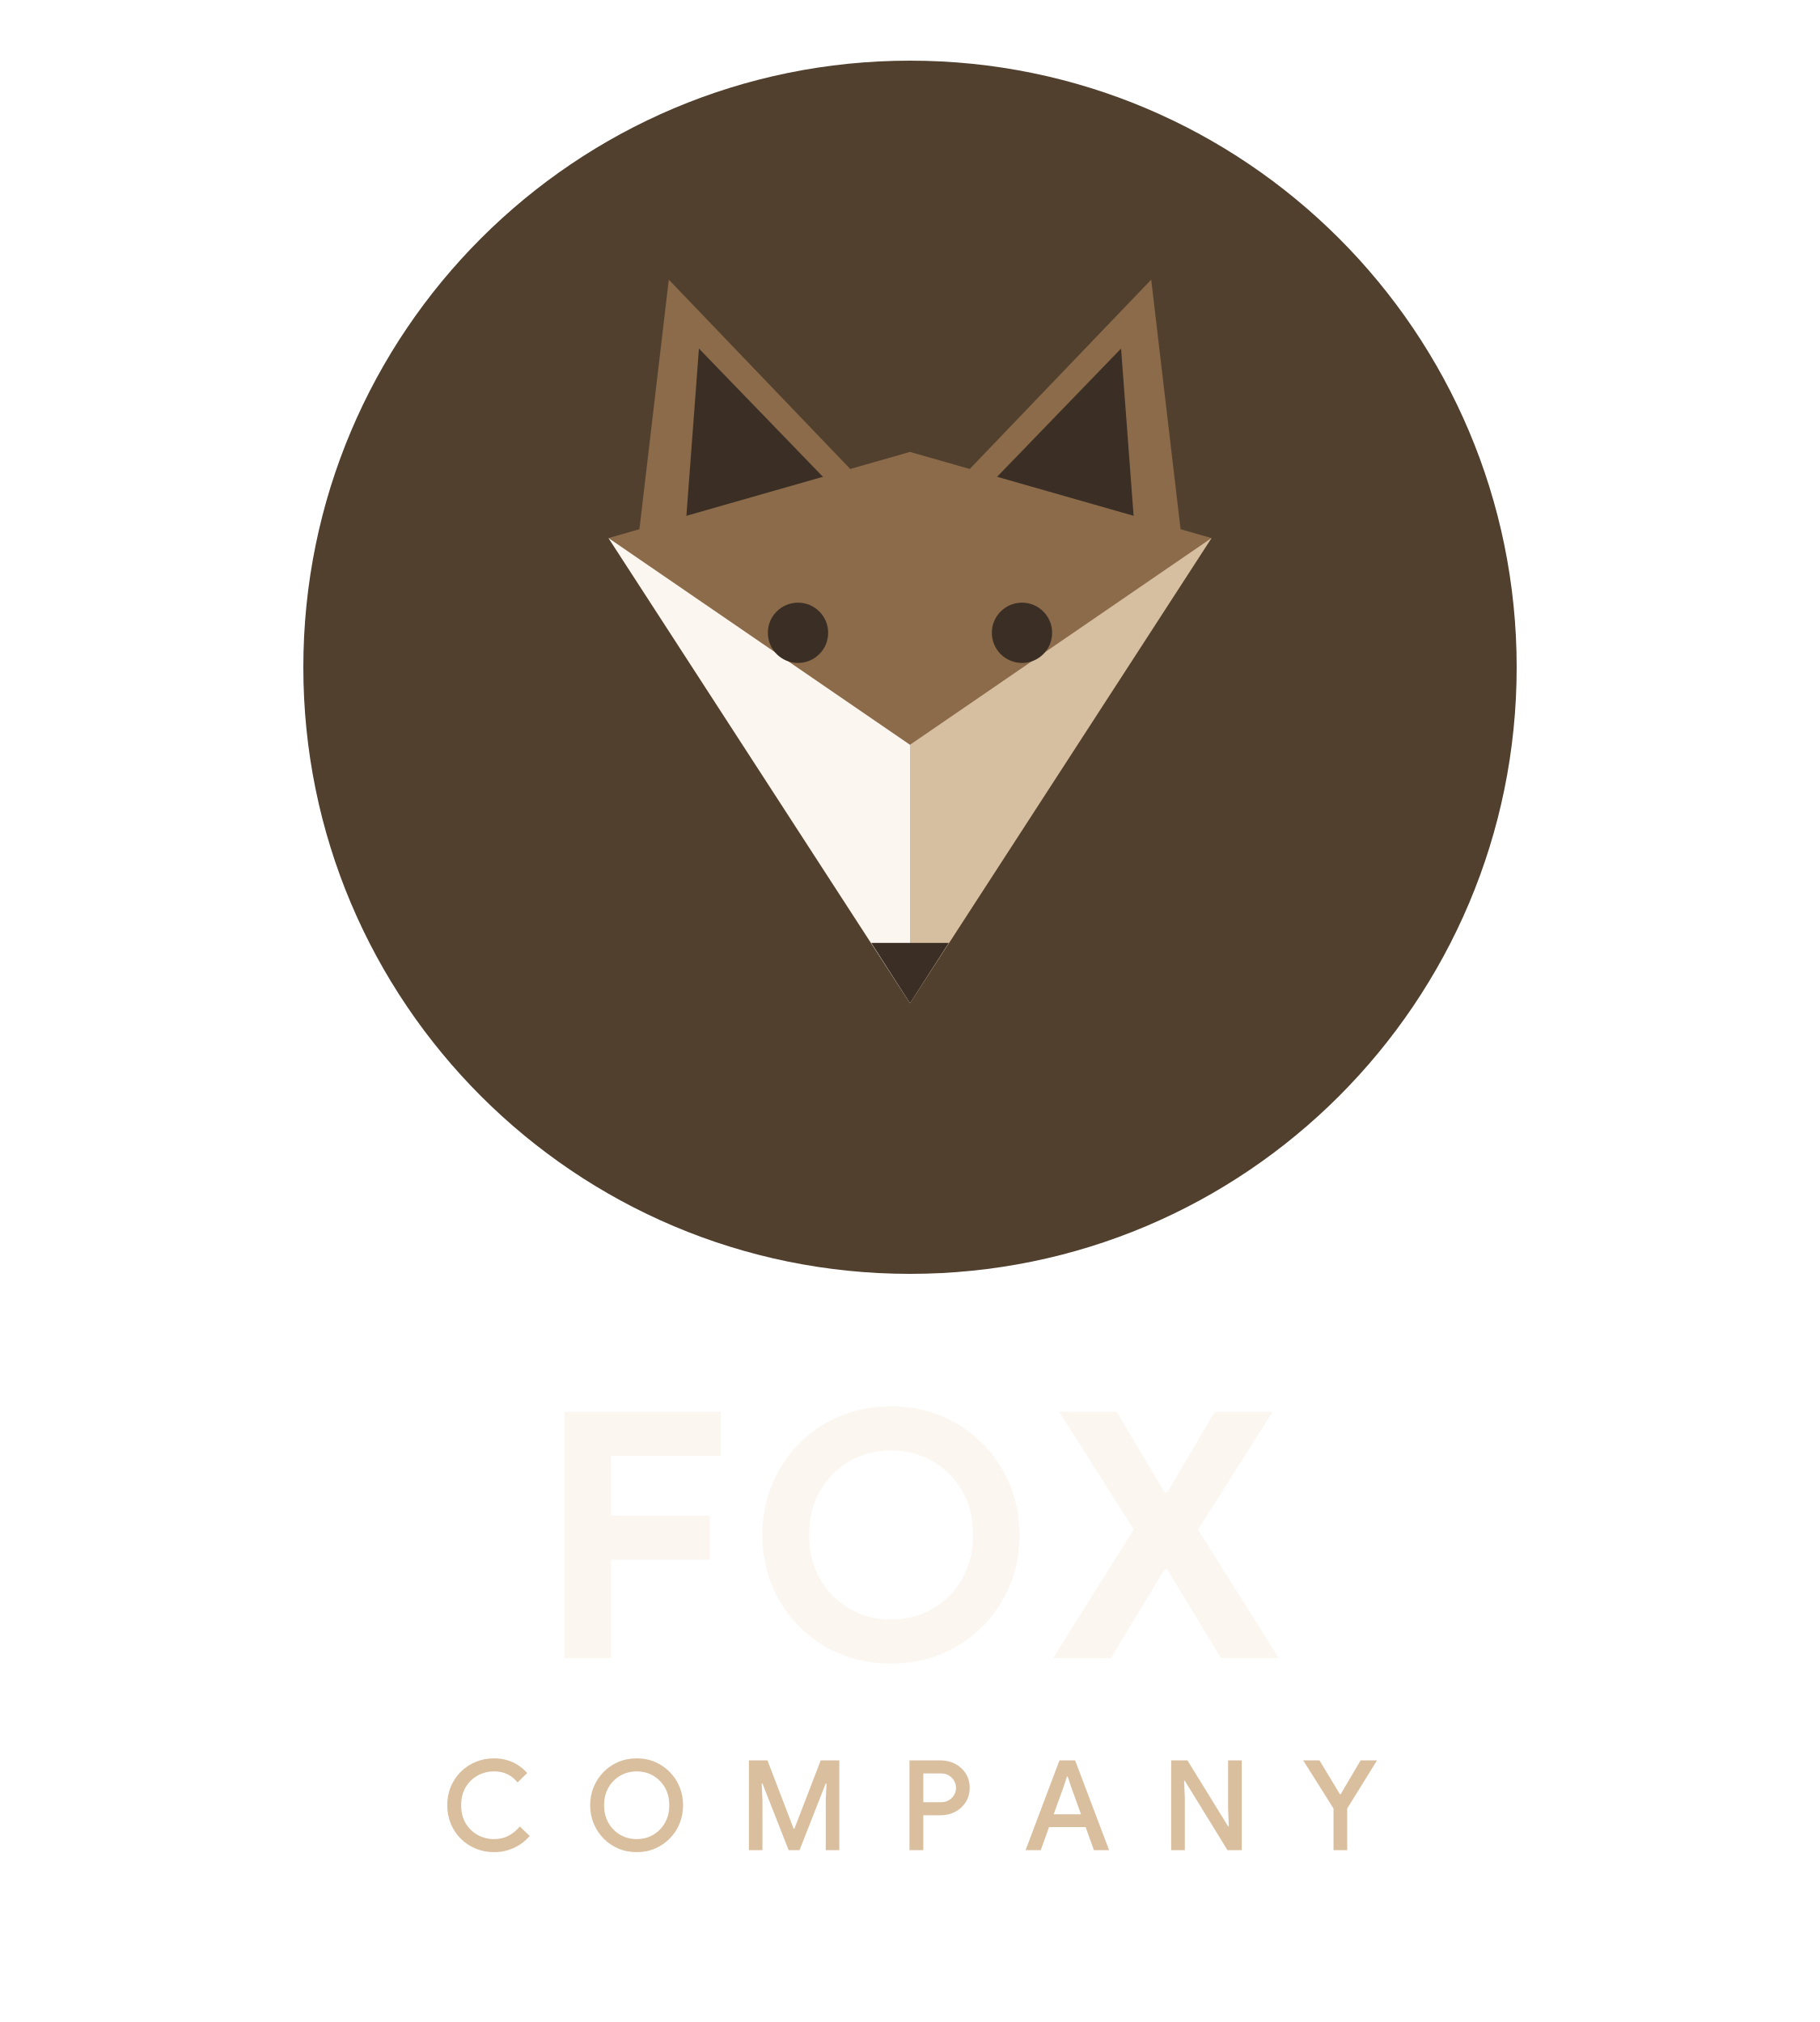
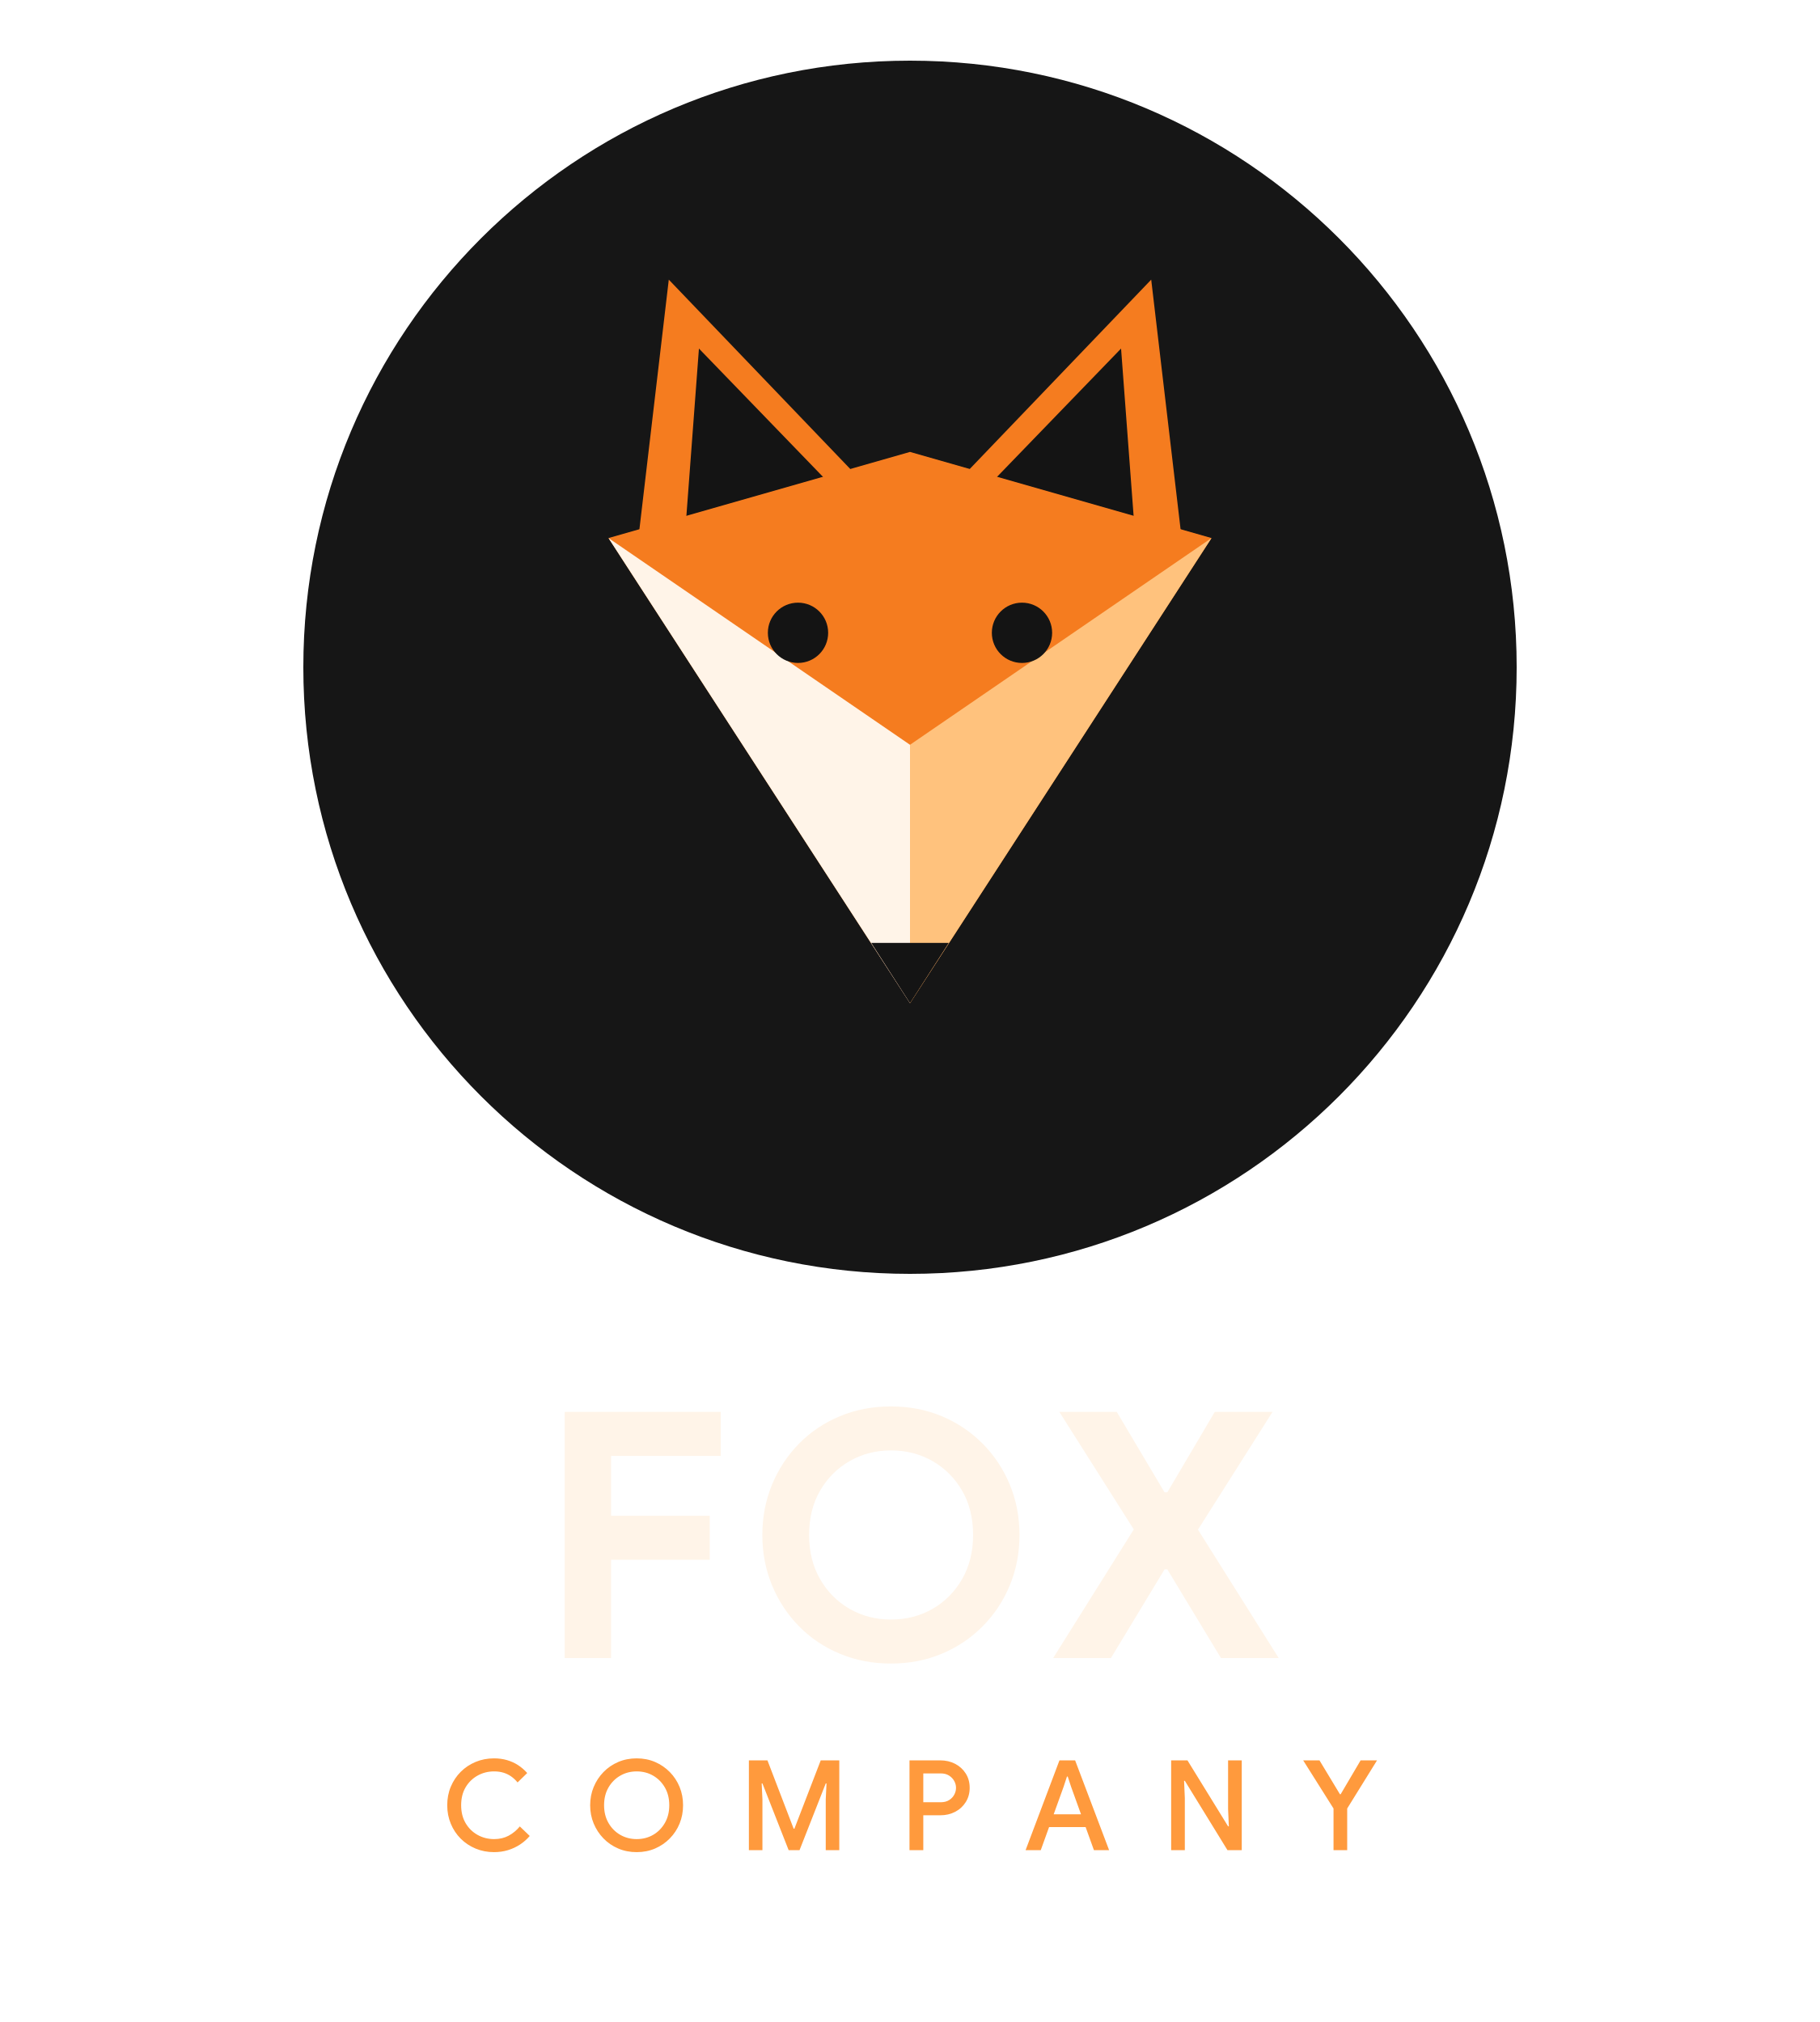
<svg xmlns="http://www.w3.org/2000/svg" width="900" height="1000" viewBox="0 0 900 1000">
-   <circle cx="450.0" cy="330" r="300" fill="#52402F" />
-   <polygon points="313.68,283.14 330.72,138.30 428.70,240.54" fill="#8B6B4A" />
-   <polygon points="586.32,283.14 569.28,138.30 471.30,240.54" fill="#8B6B4A" />
-   <polygon points="339.24,257.58 345.63,172.38 407.40,236.28" fill="#3B2F25" />
-   <polygon points="560.76,257.58 554.37,172.38 492.60,236.28" fill="#3B2F25" />
-   <polygon points="300.90,266.10 450.00,223.50 599.10,266.10 450.00,496.14" fill="#8B6B4A" />
-   <polygon points="300.90,266.10 450.00,368.34 450.00,496.14" fill="#FBF6EF" />
-   <polygon points="599.10,266.10 450.00,368.34 450.00,496.14" fill="#D6BEA0" />
-   <polygon points="430.83,466.32 469.17,466.32 450.00,496.14" fill="#3B2F25" />
-   <circle cx="394.62" cy="312.96" r="14.91" fill="#3B2F25" />
-   <circle cx="505.38" cy="312.96" r="14.91" fill="#3B2F25" />
-   <path d="M279.235 820.0V698.28H356.415V720.04H302.185V820.0ZM291.985 771.38V749.62H350.975V771.38ZM440.565 822.72Q426.965 822.72 415.32 817.875Q403.675 813.03 395.09 804.275Q386.505 795.52 381.745 783.96Q376.985 772.4 376.985 759.14Q376.985 745.88 381.745 734.32Q386.505 722.76 395.09 714.005Q403.675 705.25 415.32 700.405Q426.965 695.56 440.565 695.56Q454.165 695.56 465.725 700.405Q477.285 705.25 485.955 714.005Q494.625 722.76 499.385 734.32Q504.145 745.88 504.145 759.14Q504.145 772.4 499.385 783.96Q494.625 795.52 485.955 804.275Q477.285 813.03 465.725 817.875Q454.165 822.72 440.565 822.72ZM440.565 800.96Q451.955 800.96 461.135 795.69Q470.315 790.42 475.755 780.985Q481.195 771.55 481.195 759.14Q481.195 746.56 475.755 737.21Q470.315 727.86 461.135 722.59Q451.955 717.32 440.565 717.32Q429.345 717.32 420.165 722.59Q410.985 727.86 405.545 737.21Q400.105 746.56 400.105 759.14Q400.105 771.55 405.545 780.985Q410.985 790.42 420.165 795.69Q429.345 800.96 440.565 800.96ZM523.865 698.28H552.255L575.885 738.06H580.815L632.325 820.0H603.765L577.245 776.14H573.165ZM520.805 820.0 572.145 738.06H577.245L600.705 698.28H629.265L579.965 776.14H575.885L549.365 820.0Z" fill="#FBF6EF" />
-   <path d="M244.284 915.992Q239.386 915.992 235.17 914.225Q230.954 912.458 227.823 909.327Q224.692 906.196 222.925 901.949Q221.158 897.702 221.158 892.804Q221.158 887.844 222.925 883.628Q224.692 879.412 227.823 876.281Q230.954 873.15 235.17 871.383Q239.386 869.616 244.284 869.616Q247.756 869.616 250.732 870.484Q253.708 871.352 256.188 872.964Q258.668 874.576 260.714 876.87L255.94 881.52Q254.452 879.722 252.716 878.513Q250.98 877.304 248.903 876.684Q246.826 876.064 244.346 876.064Q239.882 876.064 236.162 878.141Q232.442 880.218 230.241 883.938Q228.04 887.658 228.04 892.804Q228.04 897.888 230.241 901.639Q232.442 905.39 236.162 907.467Q239.882 909.544 244.346 909.544Q248.376 909.544 251.507 907.87Q254.638 906.196 257.056 903.282L261.954 907.994Q259.908 910.412 257.18 912.21Q254.452 914.008 251.228 915.0Q248.004 915.992 244.284 915.992ZM314.84 915.992Q309.88 915.992 305.695 914.194Q301.51 912.396 298.41 909.203Q295.31 906.01 293.574 901.825Q291.838 897.64 291.838 892.804Q291.838 887.968 293.574 883.783Q295.31 879.598 298.41 876.405Q301.51 873.212 305.695 871.414Q309.88 869.616 314.84 869.616Q319.8 869.616 323.954 871.414Q328.108 873.212 331.239 876.405Q334.37 879.598 336.075 883.783Q337.78 887.968 337.78 892.804Q337.78 897.64 336.075 901.825Q334.37 906.01 331.239 909.203Q328.108 912.396 323.954 914.194Q319.8 915.992 314.84 915.992ZM314.84 909.544Q319.366 909.544 322.993 907.436Q326.62 905.328 328.79 901.546Q330.96 897.764 330.96 892.804Q330.96 887.782 328.79 884.031Q326.62 880.28 322.993 878.172Q319.366 876.064 314.84 876.064Q310.376 876.064 306.718 878.172Q303.06 880.28 300.89 884.031Q298.72 887.782 298.72 892.804Q298.72 897.764 300.89 901.546Q303.06 905.328 306.718 907.436Q310.376 909.544 314.84 909.544ZM370.33 915.0V870.608H379.506L392.464 904.398H392.836L405.856 870.608H415.032V915.0H408.336V889.89L408.708 882.016H408.336L395.378 915.0H389.984L377.026 882.016H376.654L377.026 889.89V915.0ZM449.752 915.0V870.608H465.004Q469.034 870.608 472.32 872.313Q475.606 874.018 477.559 877.087Q479.512 880.156 479.512 884.186Q479.512 888.154 477.559 891.254Q475.606 894.354 472.32 896.059Q469.034 897.764 465.004 897.764H453.472V891.316H465.19Q467.608 891.316 469.282 890.293Q470.956 889.27 471.855 887.627Q472.754 885.984 472.754 884.186Q472.754 882.388 471.855 880.776Q470.956 879.164 469.282 878.11Q467.608 877.056 465.19 877.056H456.572V915.0ZM507.164 915.0 523.904 870.608H531.654L548.456 915.0H540.954L529.67 883.69L527.996 878.606H527.624L525.95 883.69L514.666 915.0ZM527.252 903.592V897.268H537.544L539.776 903.592ZM515.162 903.592 517.394 897.268H527.252V903.592ZM579.146 915.0V870.608H587.206L607.294 903.22H607.666L607.294 894.664V870.608H614.052V915.0H606.984L585.904 880.714H585.532L585.904 889.27V915.0ZM659.436 915.0V891.316H666.194V915.0ZM644.432 870.608H652.492L662.598 887.348H662.97L672.828 870.608H680.95L666.194 894.416H659.436Z" fill="#D9BF9E" />
+   <circle cx="450.0" cy="330" r="300" fill="#161616" />
+   <polygon points="313.68,283.14 330.72,138.30 428.70,240.54" fill="#F57C1F" />
+   <polygon points="586.32,283.14 569.28,138.30 471.30,240.54" fill="#F57C1F" />
+   <polygon points="339.24,257.58 345.63,172.38 407.40,236.28" fill="#141414" />
+   <polygon points="560.76,257.58 554.37,172.38 492.60,236.28" fill="#141414" />
+   <polygon points="300.90,266.10 450.00,223.50 599.10,266.10 450.00,496.14" fill="#F57C1F" />
+   <polygon points="300.90,266.10 450.00,368.34 450.00,496.14" fill="#FFF4E8" />
+   <polygon points="599.10,266.10 450.00,368.34 450.00,496.14" fill="#FFC27D" />
+   <polygon points="430.83,466.32 469.17,466.32 450.00,496.14" fill="#141414" />
+   <circle cx="394.62" cy="312.96" r="14.91" fill="#141414" />
+   <circle cx="505.38" cy="312.96" r="14.91" fill="#141414" />
+   <path d="M279.235 820.0V698.28H356.415V720.04H302.185V820.0ZM291.985 771.38V749.62H350.975V771.38ZM440.565 822.72Q426.965 822.72 415.32 817.875Q403.675 813.03 395.09 804.275Q386.505 795.52 381.745 783.96Q376.985 772.4 376.985 759.14Q376.985 745.88 381.745 734.32Q386.505 722.76 395.09 714.005Q403.675 705.25 415.32 700.405Q426.965 695.56 440.565 695.56Q454.165 695.56 465.725 700.405Q477.285 705.25 485.955 714.005Q494.625 722.76 499.385 734.32Q504.145 745.88 504.145 759.14Q504.145 772.4 499.385 783.96Q494.625 795.52 485.955 804.275Q477.285 813.03 465.725 817.875Q454.165 822.72 440.565 822.72ZM440.565 800.96Q451.955 800.96 461.135 795.69Q470.315 790.42 475.755 780.985Q481.195 771.55 481.195 759.14Q481.195 746.56 475.755 737.21Q470.315 727.86 461.135 722.59Q451.955 717.32 440.565 717.32Q429.345 717.32 420.165 722.59Q410.985 727.86 405.545 737.21Q400.105 746.56 400.105 759.14Q400.105 771.55 405.545 780.985Q410.985 790.42 420.165 795.69Q429.345 800.96 440.565 800.96ZM523.865 698.28H552.255L575.885 738.06H580.815L632.325 820.0H603.765L577.245 776.14H573.165ZM520.805 820.0 572.145 738.06H577.245L600.705 698.28H629.265L579.965 776.14H575.885L549.365 820.0Z" fill="#FFF4E8" />
+   <path d="M244.284 915.992Q239.386 915.992 235.17 914.225Q230.954 912.458 227.823 909.327Q224.692 906.196 222.925 901.949Q221.158 897.702 221.158 892.804Q221.158 887.844 222.925 883.628Q224.692 879.412 227.823 876.281Q230.954 873.15 235.17 871.383Q239.386 869.616 244.284 869.616Q247.756 869.616 250.732 870.484Q253.708 871.352 256.188 872.964Q258.668 874.576 260.714 876.87L255.94 881.52Q254.452 879.722 252.716 878.513Q250.98 877.304 248.903 876.684Q246.826 876.064 244.346 876.064Q239.882 876.064 236.162 878.141Q232.442 880.218 230.241 883.938Q228.04 887.658 228.04 892.804Q228.04 897.888 230.241 901.639Q232.442 905.39 236.162 907.467Q239.882 909.544 244.346 909.544Q248.376 909.544 251.507 907.87Q254.638 906.196 257.056 903.282L261.954 907.994Q259.908 910.412 257.18 912.21Q254.452 914.008 251.228 915.0Q248.004 915.992 244.284 915.992ZM314.84 915.992Q309.88 915.992 305.695 914.194Q301.51 912.396 298.41 909.203Q295.31 906.01 293.574 901.825Q291.838 897.64 291.838 892.804Q291.838 887.968 293.574 883.783Q295.31 879.598 298.41 876.405Q301.51 873.212 305.695 871.414Q309.88 869.616 314.84 869.616Q319.8 869.616 323.954 871.414Q328.108 873.212 331.239 876.405Q334.37 879.598 336.075 883.783Q337.78 887.968 337.78 892.804Q337.78 897.64 336.075 901.825Q334.37 906.01 331.239 909.203Q328.108 912.396 323.954 914.194Q319.8 915.992 314.84 915.992ZM314.84 909.544Q319.366 909.544 322.993 907.436Q326.62 905.328 328.79 901.546Q330.96 897.764 330.96 892.804Q330.96 887.782 328.79 884.031Q326.62 880.28 322.993 878.172Q319.366 876.064 314.84 876.064Q310.376 876.064 306.718 878.172Q303.06 880.28 300.89 884.031Q298.72 887.782 298.72 892.804Q298.72 897.764 300.89 901.546Q303.06 905.328 306.718 907.436Q310.376 909.544 314.84 909.544ZM370.33 915.0V870.608H379.506L392.464 904.398H392.836L405.856 870.608H415.032V915.0H408.336V889.89L408.708 882.016H408.336L395.378 915.0H389.984L377.026 882.016H376.654L377.026 889.89V915.0ZM449.752 915.0V870.608H465.004Q469.034 870.608 472.32 872.313Q475.606 874.018 477.559 877.087Q479.512 880.156 479.512 884.186Q479.512 888.154 477.559 891.254Q475.606 894.354 472.32 896.059Q469.034 897.764 465.004 897.764H453.472V891.316H465.19Q467.608 891.316 469.282 890.293Q470.956 889.27 471.855 887.627Q472.754 885.984 472.754 884.186Q472.754 882.388 471.855 880.776Q470.956 879.164 469.282 878.11Q467.608 877.056 465.19 877.056H456.572V915.0ZM507.164 915.0 523.904 870.608H531.654L548.456 915.0H540.954L529.67 883.69L527.996 878.606H527.624L525.95 883.69L514.666 915.0ZM527.252 903.592V897.268H537.544L539.776 903.592ZM515.162 903.592 517.394 897.268H527.252V903.592ZM579.146 915.0V870.608H587.206L607.294 903.22H607.666L607.294 894.664V870.608H614.052V915.0H606.984L585.904 880.714H585.532L585.904 889.27V915.0ZM659.436 915.0V891.316H666.194V915.0ZM644.432 870.608H652.492L662.598 887.348H662.97L672.828 870.608H680.95L666.194 894.416H659.436Z" fill="#FF9A3D" />
</svg>
